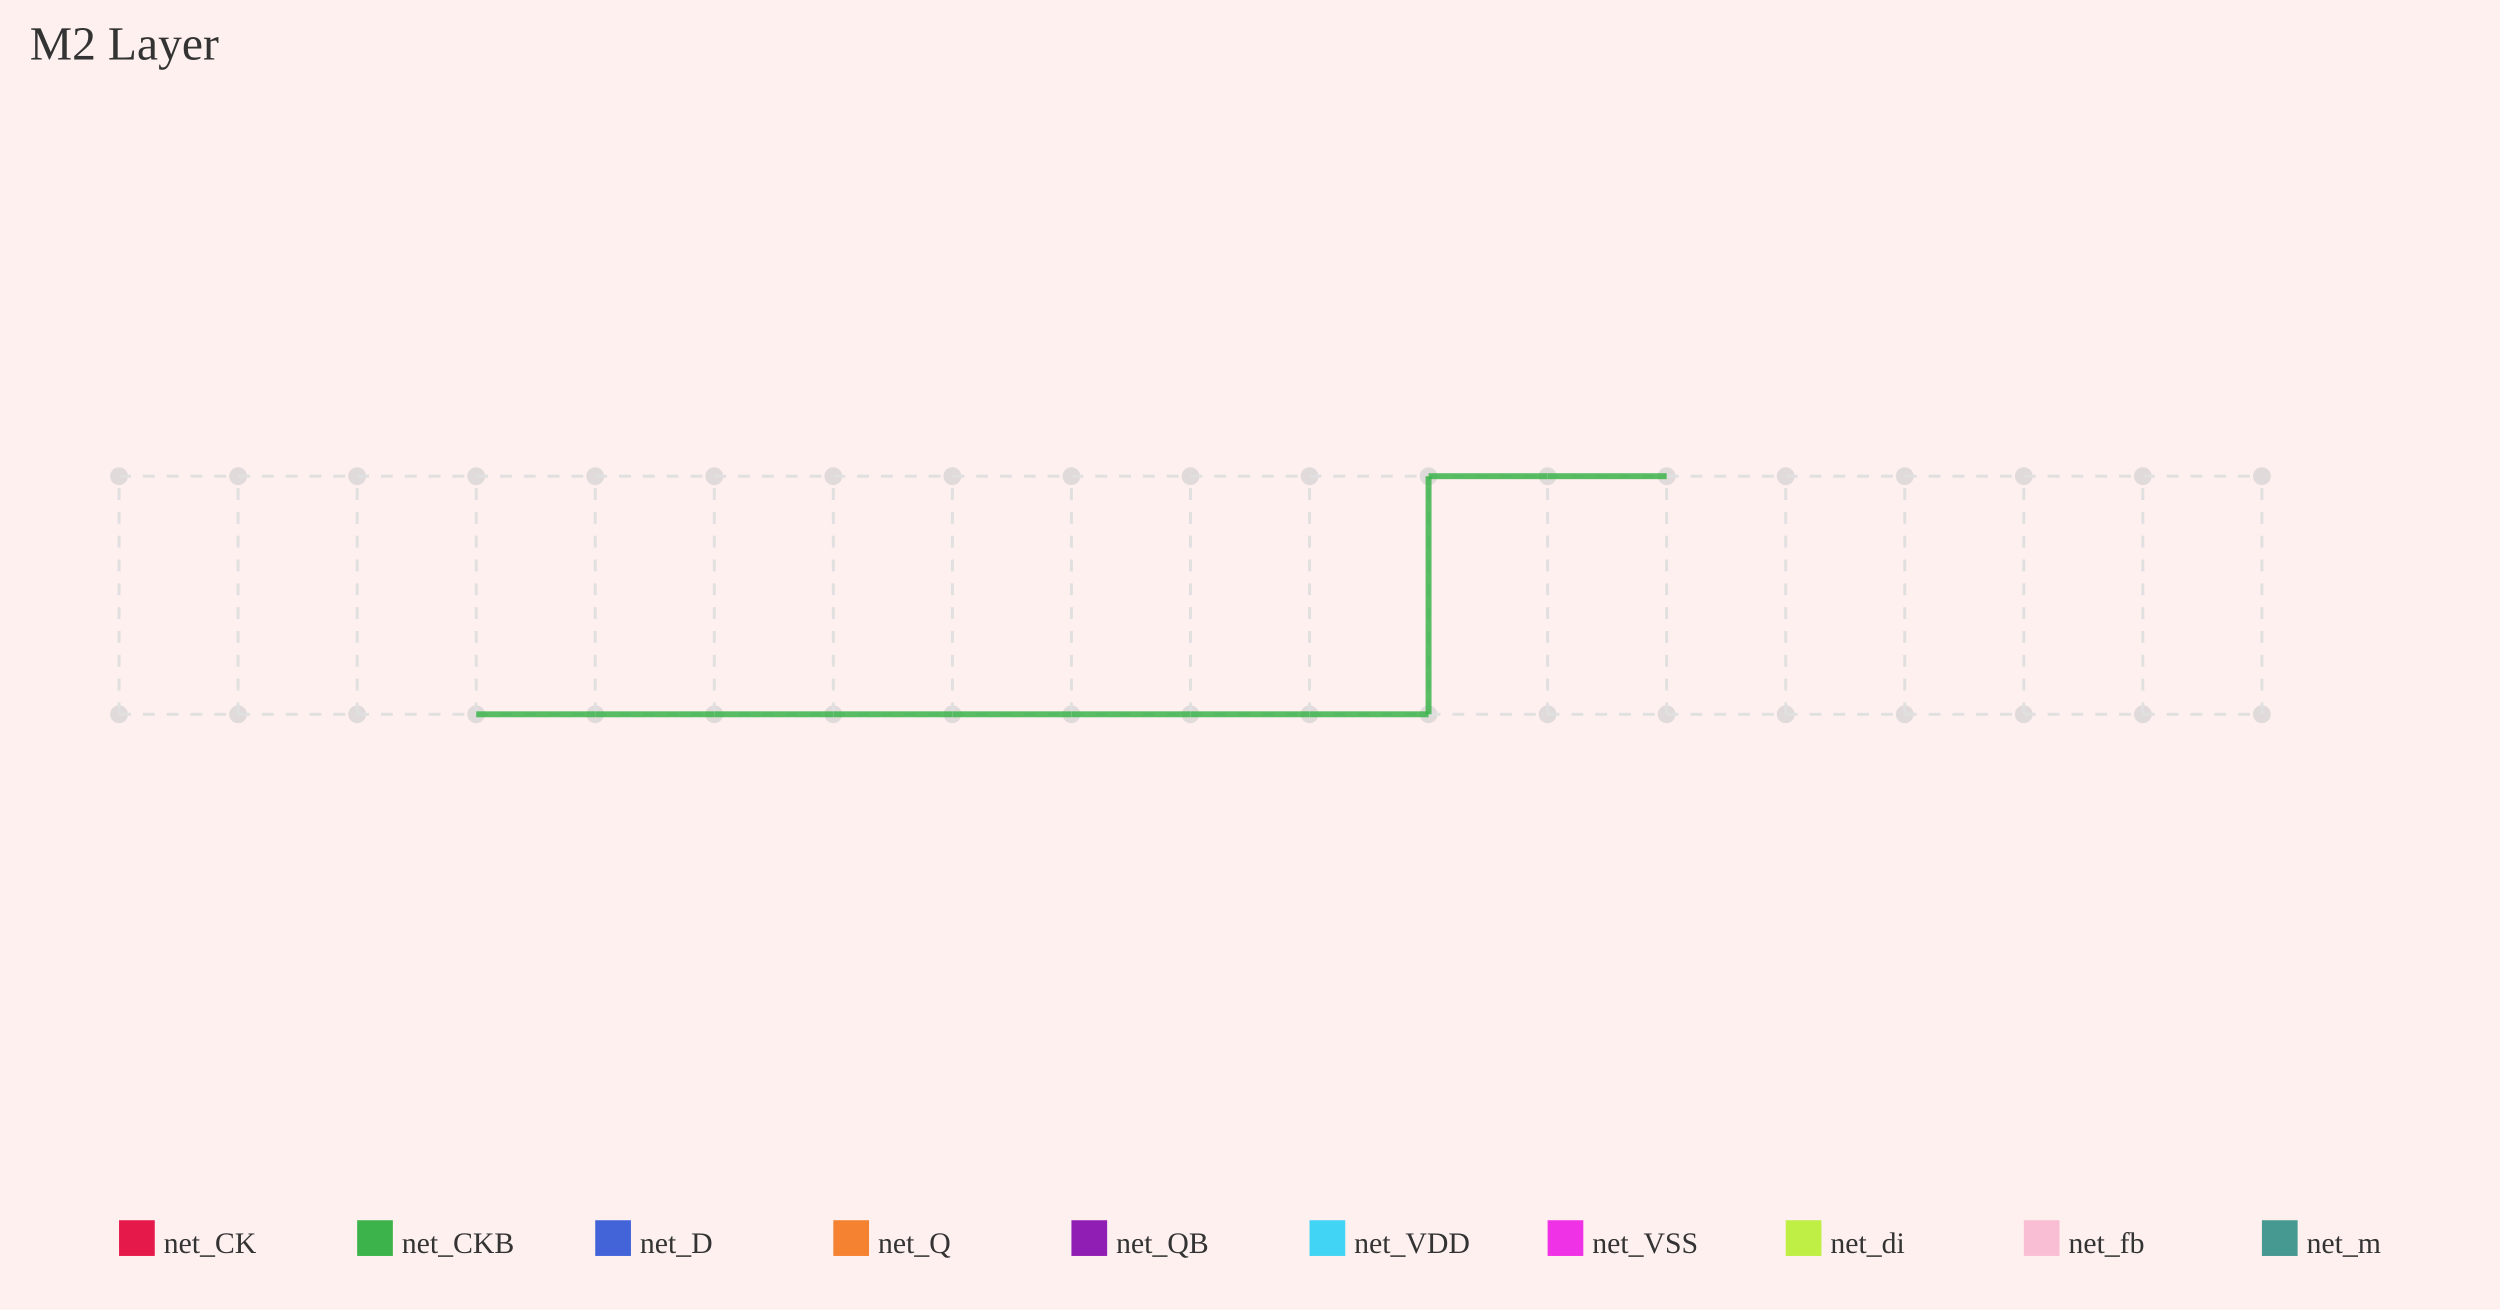
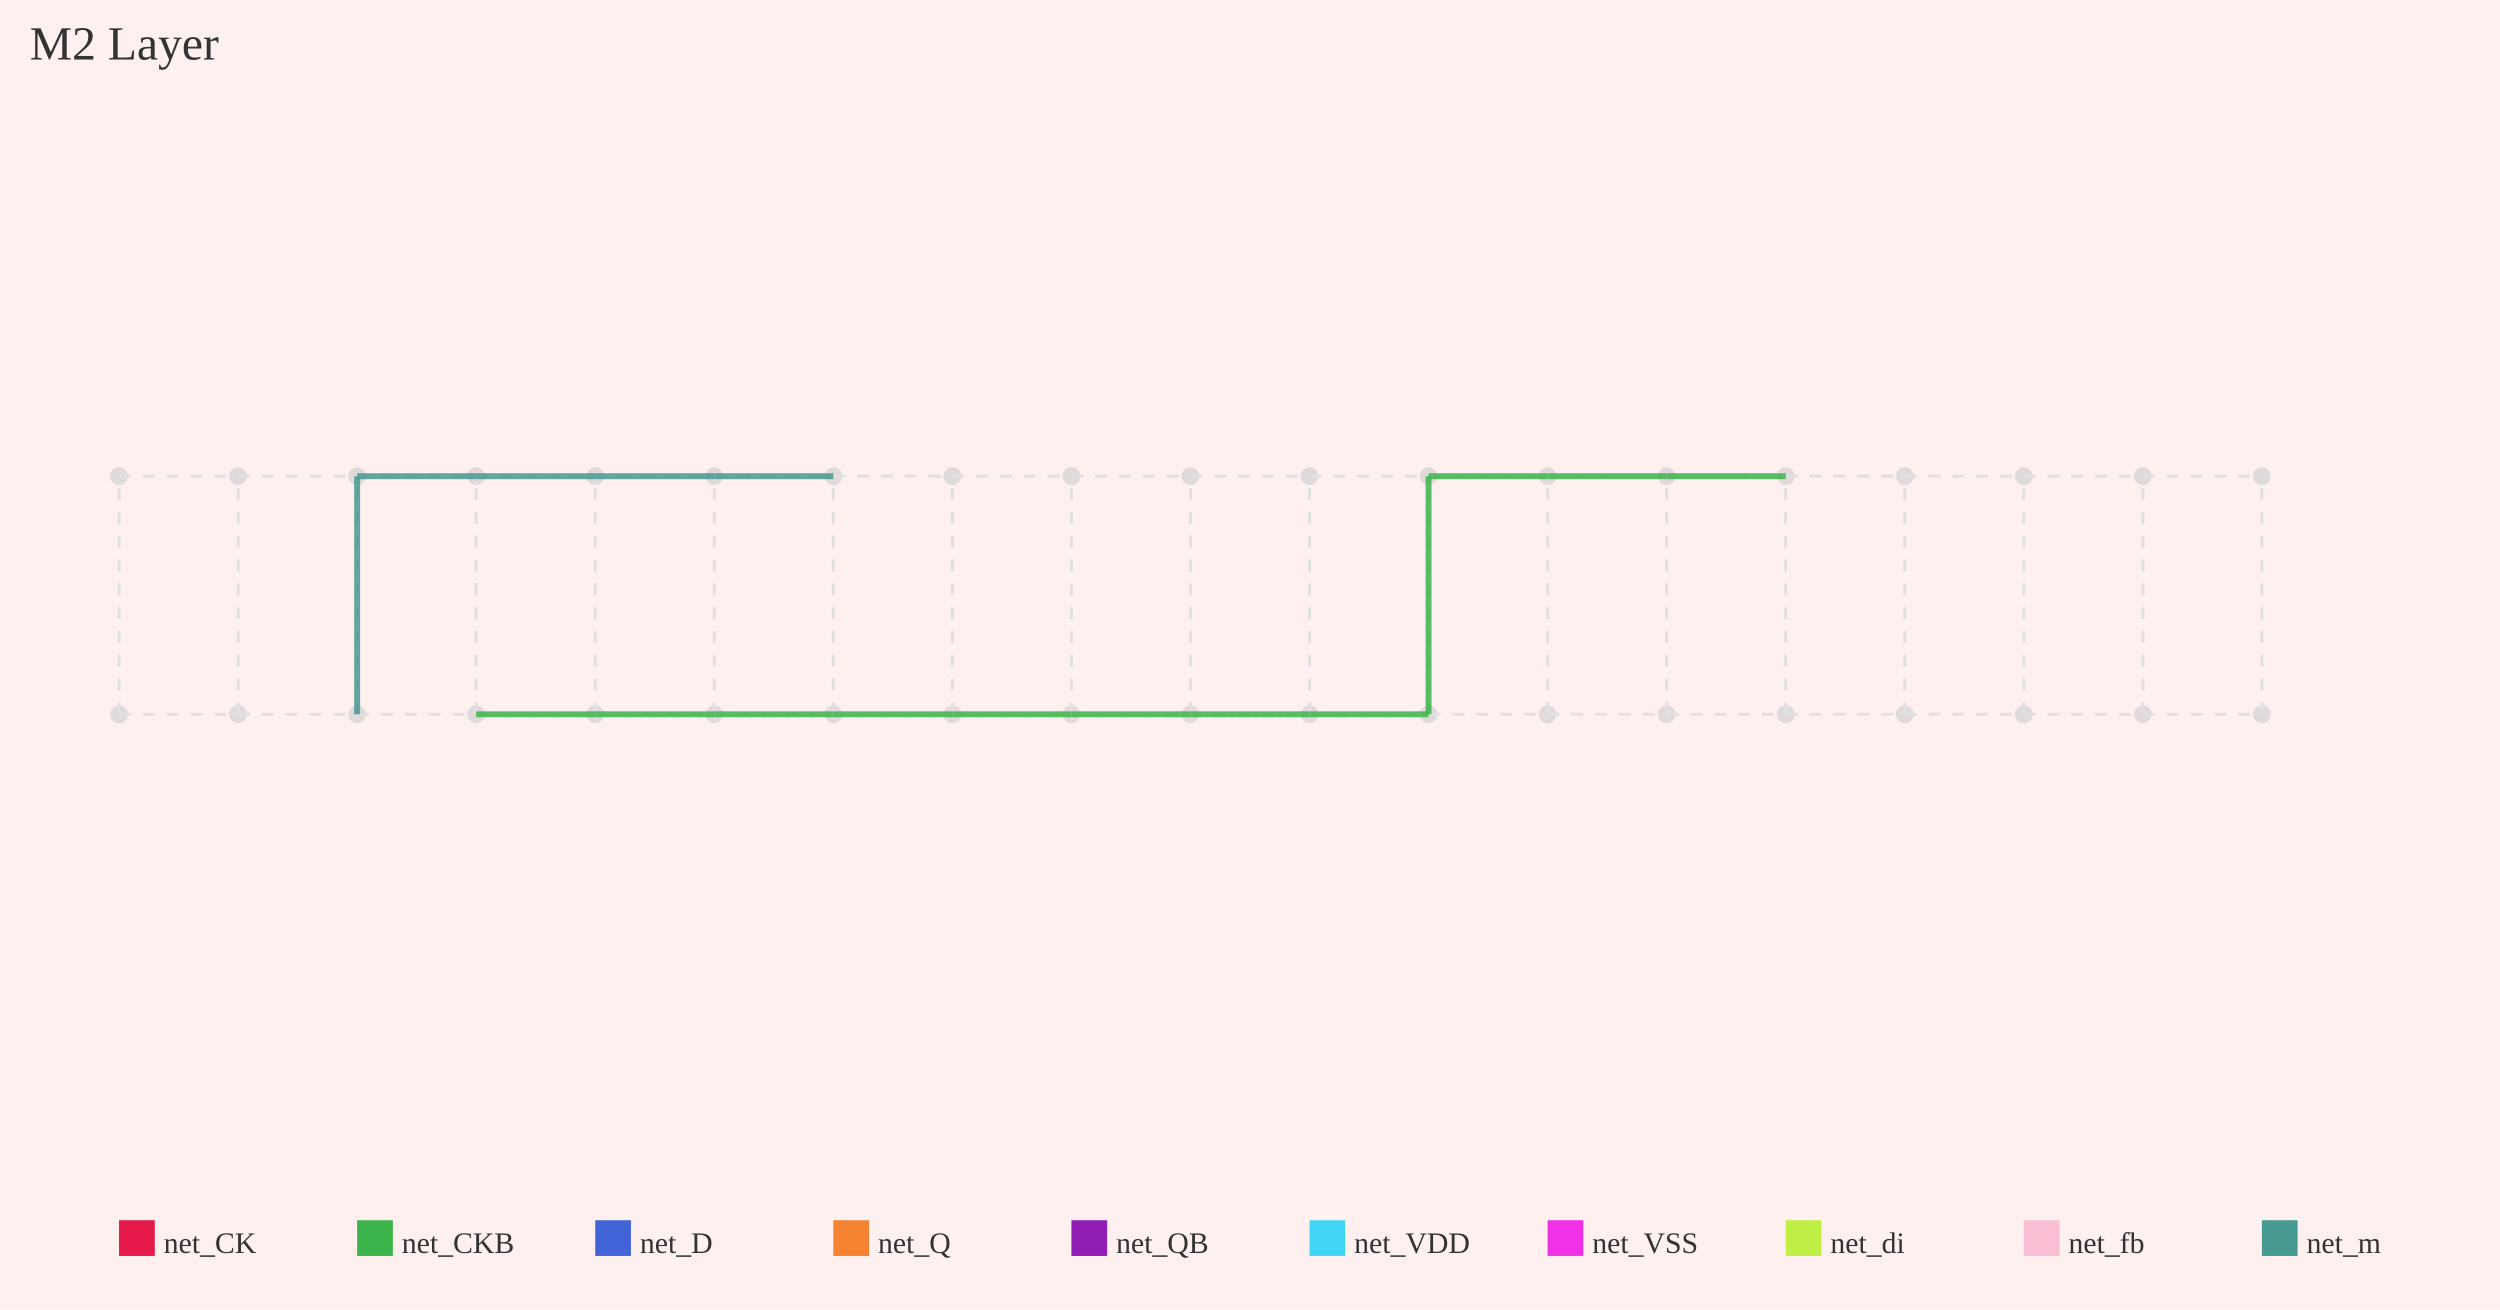
<svg xmlns="http://www.w3.org/2000/svg" width="840" height="440">
  <rect width="840" height="440" fill="#fff0f0" />
  <text x="10" y="20" font-size="16" fill="#333">M2 Layer</text>
  <circle cx="40" cy="240" r="3" fill="#cccccc" opacity="0.6" />
  <circle cx="40" cy="160" r="3" fill="#cccccc" opacity="0.6" />
  <circle cx="80" cy="240" r="3" fill="#cccccc" opacity="0.6" />
  <circle cx="80" cy="160" r="3" fill="#cccccc" opacity="0.6" />
  <circle cx="120" cy="240" r="3" fill="#cccccc" opacity="0.6" />
  <circle cx="120" cy="160" r="3" fill="#cccccc" opacity="0.6" />
  <circle cx="160" cy="240" r="3" fill="#cccccc" opacity="0.6" />
  <circle cx="160" cy="160" r="3" fill="#cccccc" opacity="0.6" />
  <circle cx="200" cy="240" r="3" fill="#cccccc" opacity="0.6" />
  <circle cx="200" cy="160" r="3" fill="#cccccc" opacity="0.6" />
  <circle cx="240" cy="240" r="3" fill="#cccccc" opacity="0.6" />
  <circle cx="240" cy="160" r="3" fill="#cccccc" opacity="0.6" />
  <circle cx="280" cy="240" r="3" fill="#cccccc" opacity="0.6" />
  <circle cx="280" cy="160" r="3" fill="#cccccc" opacity="0.6" />
  <circle cx="320" cy="240" r="3" fill="#cccccc" opacity="0.6" />
  <circle cx="320" cy="160" r="3" fill="#cccccc" opacity="0.6" />
  <circle cx="360" cy="240" r="3" fill="#cccccc" opacity="0.6" />
  <circle cx="360" cy="160" r="3" fill="#cccccc" opacity="0.6" />
  <circle cx="400" cy="240" r="3" fill="#cccccc" opacity="0.6" />
  <circle cx="400" cy="160" r="3" fill="#cccccc" opacity="0.6" />
  <circle cx="440" cy="240" r="3" fill="#cccccc" opacity="0.6" />
  <circle cx="440" cy="160" r="3" fill="#cccccc" opacity="0.6" />
  <circle cx="480" cy="240" r="3" fill="#cccccc" opacity="0.6" />
  <circle cx="480" cy="160" r="3" fill="#cccccc" opacity="0.6" />
  <circle cx="520" cy="240" r="3" fill="#cccccc" opacity="0.6" />
  <circle cx="520" cy="160" r="3" fill="#cccccc" opacity="0.6" />
  <circle cx="560" cy="240" r="3" fill="#cccccc" opacity="0.6" />
  <circle cx="560" cy="160" r="3" fill="#cccccc" opacity="0.6" />
  <circle cx="600" cy="240" r="3" fill="#cccccc" opacity="0.6" />
  <circle cx="600" cy="160" r="3" fill="#cccccc" opacity="0.6" />
  <circle cx="640" cy="240" r="3" fill="#cccccc" opacity="0.6" />
  <circle cx="640" cy="160" r="3" fill="#cccccc" opacity="0.6" />
  <circle cx="680" cy="240" r="3" fill="#cccccc" opacity="0.6" />
  <circle cx="680" cy="160" r="3" fill="#cccccc" opacity="0.6" />
  <circle cx="720" cy="240" r="3" fill="#cccccc" opacity="0.6" />
  <circle cx="720" cy="160" r="3" fill="#cccccc" opacity="0.6" />
  <circle cx="760" cy="240" r="3" fill="#cccccc" opacity="0.6" />
  <circle cx="760" cy="160" r="3" fill="#cccccc" opacity="0.6" />
  <line x1="40" y1="240" x2="80" y2="240" stroke="#e0e0e0" stroke-width="1" stroke-dasharray="4,4" />
  <line x1="40" y1="240" x2="40" y2="160" stroke="#e0e0e0" stroke-width="1" stroke-dasharray="4,4" />
  <line x1="40" y1="160" x2="80" y2="160" stroke="#e0e0e0" stroke-width="1" stroke-dasharray="4,4" />
  <line x1="80" y1="240" x2="120" y2="240" stroke="#e0e0e0" stroke-width="1" stroke-dasharray="4,4" />
  <line x1="80" y1="240" x2="80" y2="160" stroke="#e0e0e0" stroke-width="1" stroke-dasharray="4,4" />
  <line x1="80" y1="160" x2="120" y2="160" stroke="#e0e0e0" stroke-width="1" stroke-dasharray="4,4" />
  <line x1="120" y1="240" x2="160" y2="240" stroke="#e0e0e0" stroke-width="1" stroke-dasharray="4,4" />
  <line x1="120" y1="240" x2="120" y2="160" stroke="#e0e0e0" stroke-width="1" stroke-dasharray="4,4" />
  <line x1="120" y1="160" x2="160" y2="160" stroke="#e0e0e0" stroke-width="1" stroke-dasharray="4,4" />
  <line x1="160" y1="240" x2="200" y2="240" stroke="#e0e0e0" stroke-width="1" stroke-dasharray="4,4" />
  <line x1="160" y1="240" x2="160" y2="160" stroke="#e0e0e0" stroke-width="1" stroke-dasharray="4,4" />
  <line x1="160" y1="160" x2="200" y2="160" stroke="#e0e0e0" stroke-width="1" stroke-dasharray="4,4" />
  <line x1="200" y1="240" x2="240" y2="240" stroke="#e0e0e0" stroke-width="1" stroke-dasharray="4,4" />
  <line x1="200" y1="240" x2="200" y2="160" stroke="#e0e0e0" stroke-width="1" stroke-dasharray="4,4" />
  <line x1="200" y1="160" x2="240" y2="160" stroke="#e0e0e0" stroke-width="1" stroke-dasharray="4,4" />
  <line x1="240" y1="240" x2="280" y2="240" stroke="#e0e0e0" stroke-width="1" stroke-dasharray="4,4" />
  <line x1="240" y1="240" x2="240" y2="160" stroke="#e0e0e0" stroke-width="1" stroke-dasharray="4,4" />
  <line x1="240" y1="160" x2="280" y2="160" stroke="#e0e0e0" stroke-width="1" stroke-dasharray="4,4" />
  <line x1="280" y1="240" x2="320" y2="240" stroke="#e0e0e0" stroke-width="1" stroke-dasharray="4,4" />
  <line x1="280" y1="240" x2="280" y2="160" stroke="#e0e0e0" stroke-width="1" stroke-dasharray="4,4" />
  <line x1="280" y1="160" x2="320" y2="160" stroke="#e0e0e0" stroke-width="1" stroke-dasharray="4,4" />
  <line x1="320" y1="240" x2="360" y2="240" stroke="#e0e0e0" stroke-width="1" stroke-dasharray="4,4" />
  <line x1="320" y1="240" x2="320" y2="160" stroke="#e0e0e0" stroke-width="1" stroke-dasharray="4,4" />
  <line x1="320" y1="160" x2="360" y2="160" stroke="#e0e0e0" stroke-width="1" stroke-dasharray="4,4" />
  <line x1="360" y1="240" x2="400" y2="240" stroke="#e0e0e0" stroke-width="1" stroke-dasharray="4,4" />
  <line x1="360" y1="240" x2="360" y2="160" stroke="#e0e0e0" stroke-width="1" stroke-dasharray="4,4" />
  <line x1="360" y1="160" x2="400" y2="160" stroke="#e0e0e0" stroke-width="1" stroke-dasharray="4,4" />
  <line x1="400" y1="240" x2="440" y2="240" stroke="#e0e0e0" stroke-width="1" stroke-dasharray="4,4" />
  <line x1="400" y1="240" x2="400" y2="160" stroke="#e0e0e0" stroke-width="1" stroke-dasharray="4,4" />
  <line x1="400" y1="160" x2="440" y2="160" stroke="#e0e0e0" stroke-width="1" stroke-dasharray="4,4" />
  <line x1="440" y1="240" x2="480" y2="240" stroke="#e0e0e0" stroke-width="1" stroke-dasharray="4,4" />
  <line x1="440" y1="240" x2="440" y2="160" stroke="#e0e0e0" stroke-width="1" stroke-dasharray="4,4" />
  <line x1="440" y1="160" x2="480" y2="160" stroke="#e0e0e0" stroke-width="1" stroke-dasharray="4,4" />
  <line x1="480" y1="240" x2="520" y2="240" stroke="#e0e0e0" stroke-width="1" stroke-dasharray="4,4" />
  <line x1="480" y1="240" x2="480" y2="160" stroke="#e0e0e0" stroke-width="1" stroke-dasharray="4,4" />
  <line x1="480" y1="160" x2="520" y2="160" stroke="#e0e0e0" stroke-width="1" stroke-dasharray="4,4" />
  <line x1="520" y1="240" x2="560" y2="240" stroke="#e0e0e0" stroke-width="1" stroke-dasharray="4,4" />
  <line x1="520" y1="240" x2="520" y2="160" stroke="#e0e0e0" stroke-width="1" stroke-dasharray="4,4" />
  <line x1="520" y1="160" x2="560" y2="160" stroke="#e0e0e0" stroke-width="1" stroke-dasharray="4,4" />
  <line x1="560" y1="240" x2="600" y2="240" stroke="#e0e0e0" stroke-width="1" stroke-dasharray="4,4" />
  <line x1="560" y1="240" x2="560" y2="160" stroke="#e0e0e0" stroke-width="1" stroke-dasharray="4,4" />
  <line x1="560" y1="160" x2="600" y2="160" stroke="#e0e0e0" stroke-width="1" stroke-dasharray="4,4" />
  <line x1="600" y1="240" x2="640" y2="240" stroke="#e0e0e0" stroke-width="1" stroke-dasharray="4,4" />
  <line x1="600" y1="240" x2="600" y2="160" stroke="#e0e0e0" stroke-width="1" stroke-dasharray="4,4" />
  <line x1="600" y1="160" x2="640" y2="160" stroke="#e0e0e0" stroke-width="1" stroke-dasharray="4,4" />
  <line x1="640" y1="240" x2="680" y2="240" stroke="#e0e0e0" stroke-width="1" stroke-dasharray="4,4" />
  <line x1="640" y1="240" x2="640" y2="160" stroke="#e0e0e0" stroke-width="1" stroke-dasharray="4,4" />
  <line x1="640" y1="160" x2="680" y2="160" stroke="#e0e0e0" stroke-width="1" stroke-dasharray="4,4" />
  <line x1="680" y1="240" x2="720" y2="240" stroke="#e0e0e0" stroke-width="1" stroke-dasharray="4,4" />
  <line x1="680" y1="240" x2="680" y2="160" stroke="#e0e0e0" stroke-width="1" stroke-dasharray="4,4" />
  <line x1="680" y1="160" x2="720" y2="160" stroke="#e0e0e0" stroke-width="1" stroke-dasharray="4,4" />
  <line x1="720" y1="240" x2="760" y2="240" stroke="#e0e0e0" stroke-width="1" stroke-dasharray="4,4" />
  <line x1="720" y1="240" x2="720" y2="160" stroke="#e0e0e0" stroke-width="1" stroke-dasharray="4,4" />
  <line x1="720" y1="160" x2="760" y2="160" stroke="#e0e0e0" stroke-width="1" stroke-dasharray="4,4" />
  <line x1="760" y1="240" x2="760" y2="160" stroke="#e0e0e0" stroke-width="1" stroke-dasharray="4,4" />
  <line x1="160" y1="240" x2="160" y2="240" stroke="#3cb44b" stroke-width="1" stroke-dasharray="3,3" opacity="0.85" />
  <line x1="200" y1="240" x2="160" y2="240" stroke="#3cb44b" stroke-width="2" opacity="0.85" />
  <line x1="240" y1="240" x2="200" y2="240" stroke="#3cb44b" stroke-width="2" opacity="0.85" />
  <line x1="240" y1="240" x2="240" y2="240" stroke="#3cb44b" stroke-width="1" stroke-dasharray="3,3" opacity="0.85" />
  <line x1="280" y1="240" x2="240" y2="240" stroke="#3cb44b" stroke-width="2" opacity="0.85" />
  <line x1="320" y1="240" x2="280" y2="240" stroke="#3cb44b" stroke-width="2" opacity="0.85" />
  <line x1="360" y1="240" x2="320" y2="240" stroke="#3cb44b" stroke-width="2" opacity="0.85" />
  <line x1="400" y1="240" x2="360" y2="240" stroke="#3cb44b" stroke-width="2" opacity="0.85" />
  <line x1="440" y1="240" x2="400" y2="240" stroke="#3cb44b" stroke-width="2" opacity="0.85" />
  <line x1="480" y1="240" x2="440" y2="240" stroke="#3cb44b" stroke-width="2" opacity="0.85" />
  <line x1="480" y1="240" x2="480" y2="240" stroke="#3cb44b" stroke-width="1" stroke-dasharray="3,3" opacity="0.85" />
  <line x1="480" y1="160" x2="480" y2="240" stroke="#3cb44b" stroke-width="2" opacity="0.85" />
  <line x1="520" y1="160" x2="480" y2="160" stroke="#3cb44b" stroke-width="2" opacity="0.85" />
  <line x1="560" y1="160" x2="520" y2="160" stroke="#3cb44b" stroke-width="2" opacity="0.85" />
-   <line x1="560" y1="160" x2="560" y2="160" stroke="#3cb44b" stroke-width="1" stroke-dasharray="3,3" opacity="0.85" />
+   <line x1="600" y1="160" x2="560" y2="160" stroke="#3cb44b" stroke-width="2" opacity="0.85" />
+   <line x1="600" y1="160" x2="600" y2="160" stroke="#3cb44b" stroke-width="1" stroke-dasharray="3,3" opacity="0.85" />
+   <line x1="120" y1="240" x2="120" y2="240" stroke="#469990" stroke-width="1" stroke-dasharray="3,3" opacity="0.85" />
+   <line x1="120" y1="160" x2="120" y2="240" stroke="#469990" stroke-width="2" opacity="0.85" />
+   <line x1="160" y1="160" x2="120" y2="160" stroke="#469990" stroke-width="2" opacity="0.85" />
+   <line x1="200" y1="160" x2="160" y2="160" stroke="#469990" stroke-width="2" opacity="0.85" />
+   <line x1="240" y1="160" x2="200" y2="160" stroke="#469990" stroke-width="2" opacity="0.85" />
+   <line x1="280" y1="160" x2="240" y2="160" stroke="#469990" stroke-width="2" opacity="0.85" />
+   <line x1="280" y1="160" x2="280" y2="160" stroke="#469990" stroke-width="1" stroke-dasharray="3,3" opacity="0.85" />
  <rect x="40" y="410" width="12" height="12" fill="#e6194b" />
  <text x="55" y="421" font-size="10" fill="#333">net_CK</text>
  <rect x="120" y="410" width="12" height="12" fill="#3cb44b" />
  <text x="135" y="421" font-size="10" fill="#333">net_CKB</text>
  <rect x="200" y="410" width="12" height="12" fill="#4363d8" />
  <text x="215" y="421" font-size="10" fill="#333">net_D</text>
  <rect x="280" y="410" width="12" height="12" fill="#f58231" />
  <text x="295" y="421" font-size="10" fill="#333">net_Q</text>
  <rect x="360" y="410" width="12" height="12" fill="#911eb4" />
  <text x="375" y="421" font-size="10" fill="#333">net_QB</text>
  <rect x="440" y="410" width="12" height="12" fill="#42d4f4" />
  <text x="455" y="421" font-size="10" fill="#333">net_VDD</text>
  <rect x="520" y="410" width="12" height="12" fill="#f032e6" />
  <text x="535" y="421" font-size="10" fill="#333">net_VSS</text>
  <rect x="600" y="410" width="12" height="12" fill="#bfef45" />
  <text x="615" y="421" font-size="10" fill="#333">net_di</text>
  <rect x="680" y="410" width="12" height="12" fill="#fabed4" />
  <text x="695" y="421" font-size="10" fill="#333">net_fb</text>
  <rect x="760" y="410" width="12" height="12" fill="#469990" />
  <text x="775" y="421" font-size="10" fill="#333">net_m</text>
</svg>
